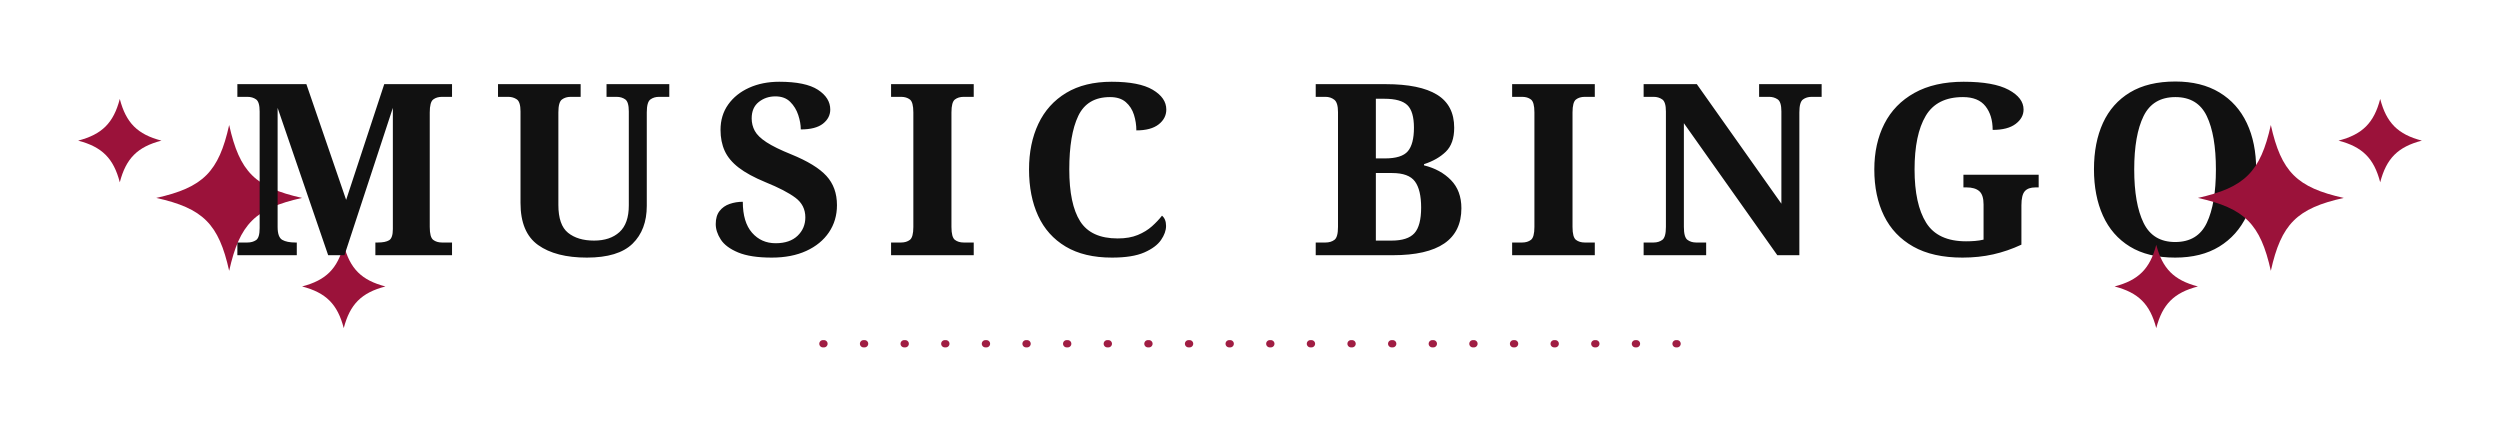
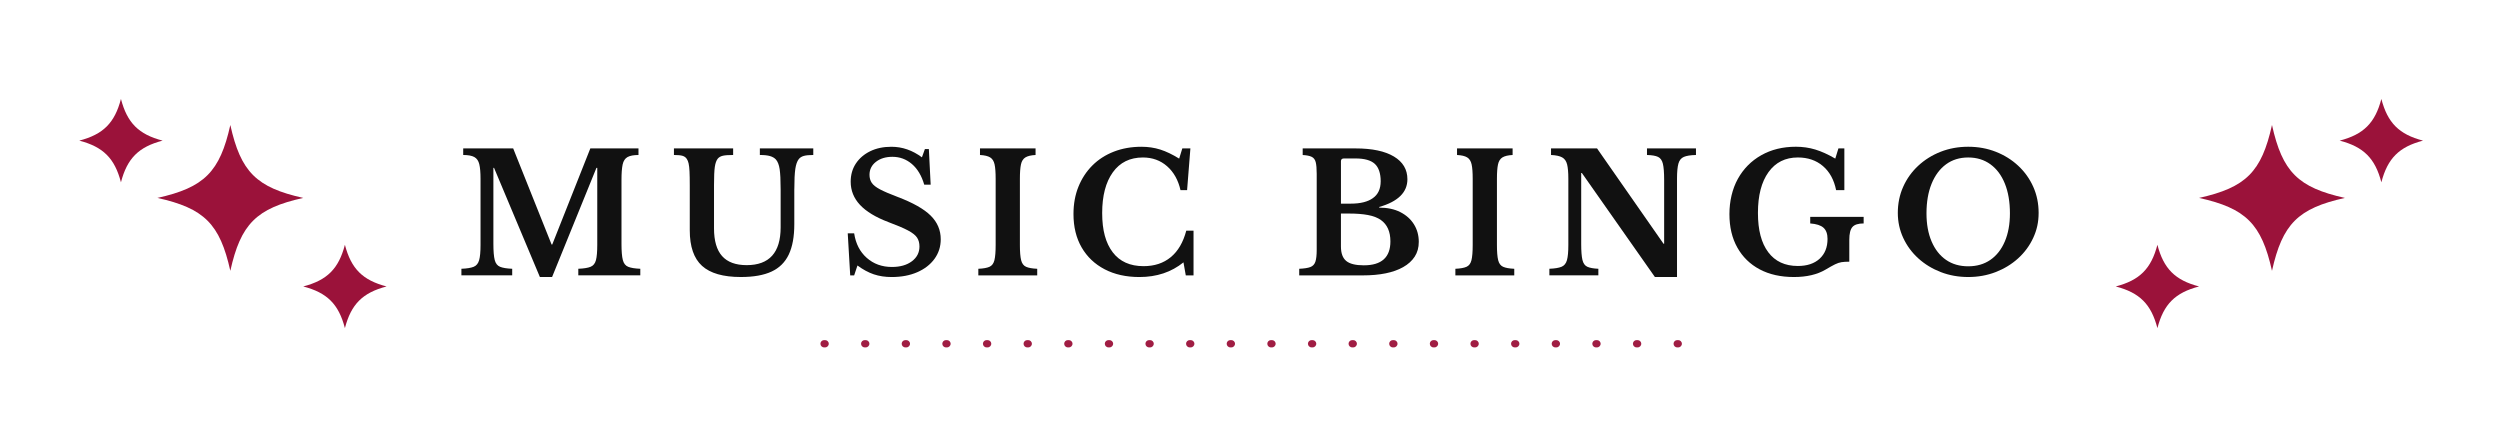
- <svg xmlns="http://www.w3.org/2000/svg" width="2400" height="420" viewBox="0 0 2400 420" role="img" aria-labelledby="title desc">
+ <svg xmlns="http://www.w3.org/2000/svg" id="Layer_1" version="1.1" viewBox="0 0 2400 420">
  <defs>
    <style>
-       .title {
-         font-family: "Libre Bodoni", "Bodoni 72", "Bodoni MT", "Didot", "Playfair Display", Georgia, serif;
-         font-size: 230px;
-         font-weight: 700;
-         letter-spacing: 34px;
-         fill: #111111;
+       .st0 {
+         fill: #111;
      }
-       .sparkle {
-         fill: #9B123A;
+ 
+       .st1, .st2 {
+         isolation: isolate;
      }
-       .dotline {
-         stroke: #9B123A;
-         stroke-width: 7;
-         stroke-linecap: round;
-         stroke-dasharray: 1 38;
-         opacity: 0.95;
+ 
+       .st2 {
+         opacity: .95;
+       }
+ 
+       .st3 {
+         fill: #9b123a;
      }
    </style>
  </defs>
-   <g class="sparkle" transform="translate(220 190)">
-     <path d="M0 -70 C10 -25 25 -10 70 0 C25 10 10 25 0 70 C-10 25 -25 10 -70 0 C-25 -10 -10 -25 0 -70 Z" />
-     <path d="M-105 -95 C-99 -72 -88 -61 -65 -55 C-88 -49 -99 -38 -105 -15 C-111 -38 -122 -49 -145 -55 C-122 -61 -111 -72 -105 -95 Z" />
-     <path d="M110 45 C116 68 127 79 150 85 C127 91 116 102 110 125 C104 102 93 91 70 85 C93 79 104 68 110 45 Z" />
+   <g class="st1">
+     <path class="st0" d="M530.15,234.76l36.57-92.29h46.22v6.33c-4.65,0-8.15.66-10.53,1.98-2.37,1.32-3.93,3.7-4.67,7.12-.74,3.43-1.11,8.37-1.11,14.8v61.42c0,6.96.42,12.11,1.27,15.43.84,3.33,2.56,5.52,5.15,6.57,2.58,1.06,6.46,1.69,11.64,1.9v6.33h-59.52v-6.33c5.28-.21,9.21-.84,11.79-1.9,2.58-1.05,4.3-3.17,5.14-6.33.84-3.17,1.27-8.02,1.27-14.56v-74.09h-.79l-42.58,104.8h-11.71l-44.01-104.8h-.63v72.98c0,6.96.42,12.11,1.27,15.43.84,3.33,2.56,5.52,5.15,6.57,2.58,1.06,6.46,1.69,11.64,1.9v6.33h-48.76v-6.33c5.28-.21,9.21-.84,11.79-1.9,2.58-1.05,4.33-3.17,5.22-6.33.9-3.17,1.35-8.02,1.35-14.56v-63.64c0-6.02-.4-10.66-1.19-13.93-.79-3.27-2.37-5.57-4.75-6.89-2.37-1.32-5.94-1.98-10.69-1.98v-6.33h47.97l36.88,92.29h.63Z" />
+     <path class="st0" d="M762.53,181.72v33.56c0,11.93-1.77,21.61-5.3,29.05-3.54,7.44-9.05,12.9-16.54,16.38-7.49,3.48-17.31,5.22-29.44,5.22-16.99,0-29.42-3.56-37.28-10.69-7.86-7.12-11.79-18.49-11.79-34.11v-43.37c0-5.49-.08-9.87-.24-13.14-.16-3.27-.45-5.83-.87-7.68-.42-1.85-1-3.3-1.74-4.35-.95-1.48-2.32-2.48-4.12-3.01-1.8-.53-4.54-.79-8.23-.79v-6.33h56.83v6.33c-4.43,0-7.71.24-9.81.71-2.11.48-3.75,1.4-4.91,2.77-1.37,1.69-2.32,4.3-2.85,7.84-.53,3.54-.79,9.42-.79,17.65v41.48c0,11.93,2.58,20.79,7.76,26.59,5.17,5.81,13.03,8.71,23.59,8.71,21.74,0,32.61-12.08,32.61-36.25v-36.57c0-8.76-.32-15.22-.95-19.39-.63-4.17-1.85-7.25-3.64-9.26-1.37-1.48-3.25-2.56-5.62-3.25-2.37-.69-5.62-1.03-9.74-1.03v-6.33h51.29v6.33c-3.91,0-6.91.29-9.02.87-2.11.58-3.75,1.61-4.91,3.09-1.58,2.01-2.69,5.14-3.32,9.42-.63,4.27-.95,10.79-.95,19.55Z" />
+     <path class="st0" d="M816.2,264.36l-2.37-40.37h6.17c1.48,9.92,5.51,17.78,12.11,23.59,6.59,5.81,14.64,8.71,24.14,8.71,7.92,0,14.3-1.82,19.15-5.46,4.85-3.64,7.28-8.36,7.28-14.17,0-3.38-.77-6.23-2.3-8.55-1.53-2.32-4.43-4.62-8.71-6.89-4.27-2.27-10.53-4.93-18.76-7.99-12.24-4.64-21.35-10.16-27.31-16.54-5.96-6.38-8.94-13.8-8.94-22.24,0-6.65,1.66-12.48,4.99-17.49,3.32-5.01,7.92-8.94,13.77-11.79,5.86-2.85,12.64-4.27,20.34-4.27,10.45,0,20.21,3.38,29.29,10.13l2.85-7.92h3.8l1.74,34.19h-6.17c-2.53-8.65-6.49-15.28-11.87-19.87-5.38-4.59-11.61-6.89-18.68-6.89-6.44,0-11.71,1.61-15.83,4.83-4.12,3.22-6.17,7.36-6.17,12.43,0,2.96.71,5.52,2.14,7.68,1.42,2.16,4.09,4.27,7.99,6.33,3.9,2.06,9.5,4.46,16.78,7.2,14.77,5.6,25.38,11.58,31.82,17.97,6.44,6.39,9.66,13.96,9.66,22.72,0,7.07-2.01,13.35-6.02,18.84-4.01,5.49-9.55,9.76-16.62,12.82-7.07,3.06-15.25,4.59-24.54,4.59-6.23,0-11.93-.87-17.1-2.61-5.17-1.74-10.4-4.56-15.67-8.47l-3.17,9.5h-3.8Z" />
+     <path class="st0" d="M939.2,264.36v-6.33c4.75-.21,8.31-.84,10.69-1.9,2.37-1.05,3.96-3.17,4.75-6.33s1.19-8.02,1.19-14.56v-63.64c0-6.02-.34-10.61-1.03-13.77-.69-3.17-2.11-5.41-4.27-6.73-2.16-1.32-5.41-2.08-9.74-2.3v-6.33h53.35v6.33c-4.33.21-7.57.98-9.74,2.3-2.16,1.32-3.59,3.56-4.27,6.73-.69,3.17-1.03,7.76-1.03,13.77v63.64c0,6.54.4,11.4,1.19,14.56s2.37,5.28,4.75,6.33c2.37,1.06,5.94,1.69,10.69,1.9v6.33h-56.51Z" />
+     <path class="st0" d="M1132.01,152.28l3.01-9.81h7.76l-3.17,40.05h-6.33c-2.22-9.71-6.52-17.36-12.9-22.95-6.39-5.59-14.12-8.39-23.19-8.39-12.45,0-22.08,4.75-28.89,14.25s-10.21,22.53-10.21,39.1,3.38,28.81,10.13,37.68c6.75,8.86,16.62,13.3,29.6,13.3,10.45,0,19.15-2.87,26.12-8.63,6.97-5.75,11.92-14.22,14.88-25.41h6.97v42.9h-7.44l-2.22-12.51c-11.61,9.39-25.7,14.09-42.27,14.09-12.77,0-23.9-2.48-33.4-7.44-9.5-4.96-16.86-11.95-22.08-20.97-5.22-9.02-7.84-19.71-7.84-32.06,0-9.6,1.58-18.34,4.75-26.2,3.17-7.86,7.62-14.67,13.38-20.42,5.75-5.75,12.64-10.18,20.66-13.3,8.02-3.11,16.83-4.67,26.44-4.67,6.44,0,12.48.9,18.13,2.69,5.64,1.8,11.69,4.7,18.13,8.71Z" />
+     <path class="st0" d="M1247.25,264.36v-6.33c4.75-.21,8.31-.76,10.69-1.66,2.38-.9,3.98-2.61,4.83-5.14.84-2.53,1.27-6.28,1.27-11.24v-73.14c0-4.96-.32-8.68-.95-11.16-.63-2.48-1.93-4.19-3.88-5.14-1.95-.95-4.83-1.53-8.63-1.74v-6.33h50.82c15.83,0,28.07,2.59,36.73,7.76,8.65,5.17,12.98,12.45,12.98,21.85,0,12.56-9.02,21.43-27.07,26.6v.63c7.81,0,14.54,1.42,20.18,4.27,5.64,2.85,10.02,6.75,13.14,11.71,3.11,4.96,4.67,10.61,4.67,16.94,0,5.38-1.29,10.08-3.88,14.09-2.59,4.01-6.31,7.39-11.16,10.13-9.39,5.28-22.32,7.92-38.78,7.92h-60.95ZM1296.64,195.5c4.75,0,8.89-.45,12.43-1.35,3.54-.9,6.46-2.19,8.79-3.88,5.07-3.48,7.6-8.92,7.6-16.31s-1.9-13.27-5.7-16.7c-3.8-3.43-9.92-5.14-18.36-5.14h-11.24c-1.9,0-2.85.9-2.85,2.69v40.68h9.34ZM1309.3,254.7c16.99,0,25.49-7.65,25.49-22.95,0-9.39-3.06-16.25-9.18-20.58-3.17-2.22-7.28-3.8-12.35-4.75-5.07-.95-11.19-1.42-18.36-1.42h-7.6v31.66c0,6.44,1.69,11.06,5.07,13.85,3.38,2.8,9.02,4.2,16.94,4.2Z" />
+     <path class="st0" d="M1397.16,264.36v-6.33c4.75-.21,8.31-.84,10.69-1.9,2.37-1.05,3.96-3.17,4.75-6.33.79-3.17,1.19-8.02,1.19-14.56v-63.64c0-6.02-.34-10.61-1.03-13.77-.69-3.17-2.11-5.41-4.27-6.73-2.16-1.32-5.41-2.08-9.74-2.3v-6.33h53.35v6.33c-4.33.21-7.57.98-9.74,2.3-2.17,1.32-3.59,3.56-4.27,6.73-.69,3.17-1.03,7.76-1.03,13.77v63.64c0,6.54.4,11.4,1.19,14.56.79,3.17,2.38,5.28,4.75,6.33,2.38,1.06,5.94,1.69,10.69,1.9v6.33h-56.51Z" />
+     <path class="st0" d="M1588.71,265.94l-70.13-99.89h-.63v68.07c0,6.96.4,12.11,1.19,15.43.79,3.33,2.38,5.52,4.75,6.57,2.37,1.06,5.88,1.69,10.53,1.9v6.33h-47.02v-6.33c5.17-.21,9.05-.84,11.64-1.9,2.58-1.05,4.33-3.17,5.22-6.33.9-3.17,1.35-8.02,1.35-14.56v-63.64c0-6.02-.4-10.61-1.19-13.77-.79-3.17-2.38-5.41-4.75-6.73-2.38-1.32-5.94-2.08-10.69-2.3v-6.33h44.17l63.8,91.5h.63v-61.26c0-6.97-.4-12.11-1.19-15.43-.79-3.32-2.35-5.54-4.67-6.65-2.32-1.11-5.86-1.71-10.61-1.82v-6.33h47.02v6.33c-5.17.11-9.05.71-11.63,1.82-2.59,1.11-4.33,3.25-5.22,6.41-.9,3.17-1.35,8.02-1.35,14.56v94.35h-21.21Z" />
+     <path class="st0" d="M1722.15,265.94c-12.67,0-23.61-2.45-32.85-7.36-9.24-4.91-16.38-11.87-21.45-20.9-5.07-9.02-7.6-19.71-7.6-32.06s2.69-24.17,8.07-33.88c5.38-9.71,12.87-17.28,22.48-22.72,9.6-5.43,20.68-8.15,33.24-8.15,6.54,0,12.77.9,18.68,2.69,5.91,1.8,12.29,4.7,19.15,8.71l3.01-9.81h5.7v40.05h-7.92c-2.01-9.92-6.23-17.62-12.67-23.11-6.44-5.49-14.46-8.23-24.06-8.23-12.03,0-21.42,4.7-28.18,14.09-6.75,9.39-10.13,22.43-10.13,39.1s3.3,28.94,9.89,37.76c6.59,8.81,16.07,13.22,28.42,13.22,8.87,0,15.83-2.32,20.9-6.96,5.07-4.64,7.6-10.97,7.6-19,0-4.85-1.29-8.44-3.88-10.76-2.59-2.32-6.83-3.69-12.74-4.12v-6.33h51.29v6.33c-5.17,0-8.76,1.14-10.76,3.4-2.01,2.27-3.01,6.36-3.01,12.27v21.05c-3.06,0-5.57.16-7.52.47-1.95.32-4.01,1-6.17,2.06-2.16,1.06-5.2,2.75-9.1,5.07-8.02,4.75-18.15,7.12-30.39,7.12Z" />
+     <path class="st0" d="M1889.48,140.88c9.5,0,18.34,1.61,26.52,4.83,8.18,3.22,15.36,7.7,21.53,13.46,6.17,5.75,10.97,12.48,14.41,20.18,3.43,7.7,5.14,16.04,5.14,25.01s-1.74,16.57-5.22,24.06c-3.48,7.49-8.31,14.04-14.48,19.63-6.17,5.59-13.35,9.97-21.53,13.14-8.18,3.17-16.97,4.75-26.36,4.75s-18.18-1.58-26.36-4.75c-8.18-3.17-15.36-7.54-21.53-13.14-6.17-5.59-11-12.14-14.48-19.63-3.48-7.49-5.22-15.51-5.22-24.06,0-8.97,1.71-17.31,5.14-25.01,3.43-7.7,8.23-14.43,14.41-20.18,6.17-5.75,13.35-10.24,21.53-13.46,8.18-3.22,17.02-4.83,26.52-4.83ZM1889.48,255.65c8.23,0,15.33-2.06,21.29-6.17,5.96-4.12,10.58-10,13.85-17.65,3.27-7.65,4.91-16.65,4.91-26.99,0-10.98-1.61-20.47-4.83-28.49-3.22-8.02-7.84-14.22-13.85-18.6-6.02-4.38-13.14-6.57-21.37-6.57s-15.33,2.19-21.29,6.57c-5.96,4.38-10.58,10.58-13.85,18.6-3.27,8.02-4.91,17.52-4.91,28.49,0,10.34,1.63,19.34,4.91,26.99,3.27,7.65,7.89,13.54,13.85,17.65,5.96,4.12,13.06,6.17,21.29,6.17Z" />
  </g>
-   <text class="title" x="1200" y="245" text-anchor="middle">MUSIC BINGO</text>
-   <g class="sparkle" transform="translate(2180 190)">
-     <path d="M0 -70 C10 -25 25 -10 70 0 C25 10 10 25 0 70 C-10 25 -25 10 -70 0 C-25 -10 -10 -25 0 -70 Z" />
-     <path d="M105 -95 C111 -72 122 -61 145 -55 C122 -49 111 -38 105 -15 C99 -38 88 -49 65 -55 C88 -61 99 -72 105 -95 Z" />
-     <path d="M-110 45 C-104 68 -93 79 -70 85 C-93 91 -104 102 -110 125 C-116 102 -127 91 -150 85 C-127 79 -116 68 -110 45 Z" />
+   <g>
+     <g>
+       <path class="st3" d="M221.11,120c10,45,25,60,70,70-45,10-60,25-70,70-10-45-25-60-70-70,45-10,60-25,70-70Z" />
+       <path class="st3" d="M116.11,95c6,23,17,34,40,40-23,6-34,17-40,40-6-23-17-34-40-40,23-6,34-17,40-40Z" />
+       <path class="st3" d="M331.11,235c6,23,17,34,40,40-23,6-34,17-40,40-6-23-17-34-40-40,23-6,34-17,40-40Z" />
+     </g>
+     <g>
+       <path class="st3" d="M2181.11,120c10,45,25,60,70,70-45,10-60,25-70,70-10-45-25-60-70-70,45-10,60-25,70-70Z" />
+       <path class="st3" d="M2286.11,95c6,23,17,34,40,40-23,6-34,17-40,40-6-23-17-34-40-40,23-6,34-17,40-40Z" />
+       <path class="st3" d="M2071.11,235c6,23,17,34,40,40-23,6-34,17-40,40-6-23-17-34-40-40,23-6,34-17,40-40Z" />
+     </g>
  </g>
-   <line class="dotline" x1="790" y1="330" x2="1610" y2="330" />
+   <g class="st2">
+     <path class="st3" d="M1611.11,333.5h-1c-1.93,0-3.5-1.57-3.5-3.5s1.57-3.5,3.5-3.5h1c1.93,0,3.5,1.57,3.5,3.5s-1.57,3.5-3.5,3.5ZM1572.11,333.5h-1c-1.93,0-3.5-1.57-3.5-3.5s1.57-3.5,3.5-3.5h1c1.93,0,3.5,1.57,3.5,3.5s-1.57,3.5-3.5,3.5ZM1533.11,333.5h-1c-1.93,0-3.5-1.57-3.5-3.5s1.57-3.5,3.5-3.5h1c1.93,0,3.5,1.57,3.5,3.5s-1.57,3.5-3.5,3.5ZM1494.11,333.5h-1c-1.93,0-3.5-1.57-3.5-3.5s1.57-3.5,3.5-3.5h1c1.93,0,3.5,1.57,3.5,3.5s-1.57,3.5-3.5,3.5ZM1455.11,333.5h-1c-1.93,0-3.5-1.57-3.5-3.5s1.57-3.5,3.5-3.5h1c1.93,0,3.5,1.57,3.5,3.5s-1.57,3.5-3.5,3.5ZM1416.11,333.5h-1c-1.93,0-3.5-1.57-3.5-3.5s1.57-3.5,3.5-3.5h1c1.93,0,3.5,1.57,3.5,3.5s-1.57,3.5-3.5,3.5ZM1377.11,333.5h-1c-1.93,0-3.5-1.57-3.5-3.5s1.57-3.5,3.5-3.5h1c1.93,0,3.5,1.57,3.5,3.5s-1.57,3.5-3.5,3.5ZM1338.11,333.5h-1c-1.93,0-3.5-1.57-3.5-3.5s1.57-3.5,3.5-3.5h1c1.93,0,3.5,1.57,3.5,3.5s-1.57,3.5-3.5,3.5ZM1299.11,333.5h-1c-1.93,0-3.5-1.57-3.5-3.5s1.57-3.5,3.5-3.5h1c1.93,0,3.5,1.57,3.5,3.5s-1.57,3.5-3.5,3.5ZM1260.11,333.5h-1c-1.93,0-3.5-1.57-3.5-3.5s1.57-3.5,3.5-3.5h1c1.93,0,3.5,1.57,3.5,3.5s-1.57,3.5-3.5,3.5ZM1221.11,333.5h-1c-1.93,0-3.5-1.57-3.5-3.5s1.57-3.5,3.5-3.5h1c1.93,0,3.5,1.57,3.5,3.5s-1.57,3.5-3.5,3.5ZM1182.11,333.5h-1c-1.93,0-3.5-1.57-3.5-3.5s1.57-3.5,3.5-3.5h1c1.93,0,3.5,1.57,3.5,3.5s-1.57,3.5-3.5,3.5ZM1143.11,333.5h-1c-1.93,0-3.5-1.57-3.5-3.5s1.57-3.5,3.5-3.5h1c1.93,0,3.5,1.57,3.5,3.5s-1.57,3.5-3.5,3.5ZM1104.11,333.5h-1c-1.93,0-3.5-1.57-3.5-3.5s1.57-3.5,3.5-3.5h1c1.93,0,3.5,1.57,3.5,3.5s-1.57,3.5-3.5,3.5ZM1065.11,333.5h-1c-1.93,0-3.5-1.57-3.5-3.5s1.57-3.5,3.5-3.5h1c1.93,0,3.5,1.57,3.5,3.5s-1.57,3.5-3.5,3.5ZM1026.11,333.5h-1c-1.93,0-3.5-1.57-3.5-3.5s1.57-3.5,3.5-3.5h1c1.93,0,3.5,1.57,3.5,3.5s-1.57,3.5-3.5,3.5ZM987.11,333.5h-1c-1.93,0-3.5-1.57-3.5-3.5s1.57-3.5,3.5-3.5h1c1.93,0,3.5,1.57,3.5,3.5s-1.57,3.5-3.5,3.5ZM948.11,333.5h-1c-1.93,0-3.5-1.57-3.5-3.5s1.57-3.5,3.5-3.5h1c1.93,0,3.5,1.57,3.5,3.5s-1.57,3.5-3.5,3.5ZM909.11,333.5h-1c-1.93,0-3.5-1.57-3.5-3.5s1.57-3.5,3.5-3.5h1c1.93,0,3.5,1.57,3.5,3.5s-1.57,3.5-3.5,3.5ZM870.11,333.5h-1c-1.93,0-3.5-1.57-3.5-3.5s1.57-3.5,3.5-3.5h1c1.93,0,3.5,1.57,3.5,3.5s-1.57,3.5-3.5,3.5ZM831.11,333.5h-1c-1.93,0-3.5-1.57-3.5-3.5s1.57-3.5,3.5-3.5h1c1.93,0,3.5,1.57,3.5,3.5s-1.57,3.5-3.5,3.5ZM792.11,333.5h-1c-1.93,0-3.5-1.57-3.5-3.5s1.57-3.5,3.5-3.5h1c1.93,0,3.5,1.57,3.5,3.5s-1.57,3.5-3.5,3.5Z" />
+   </g>
</svg>
